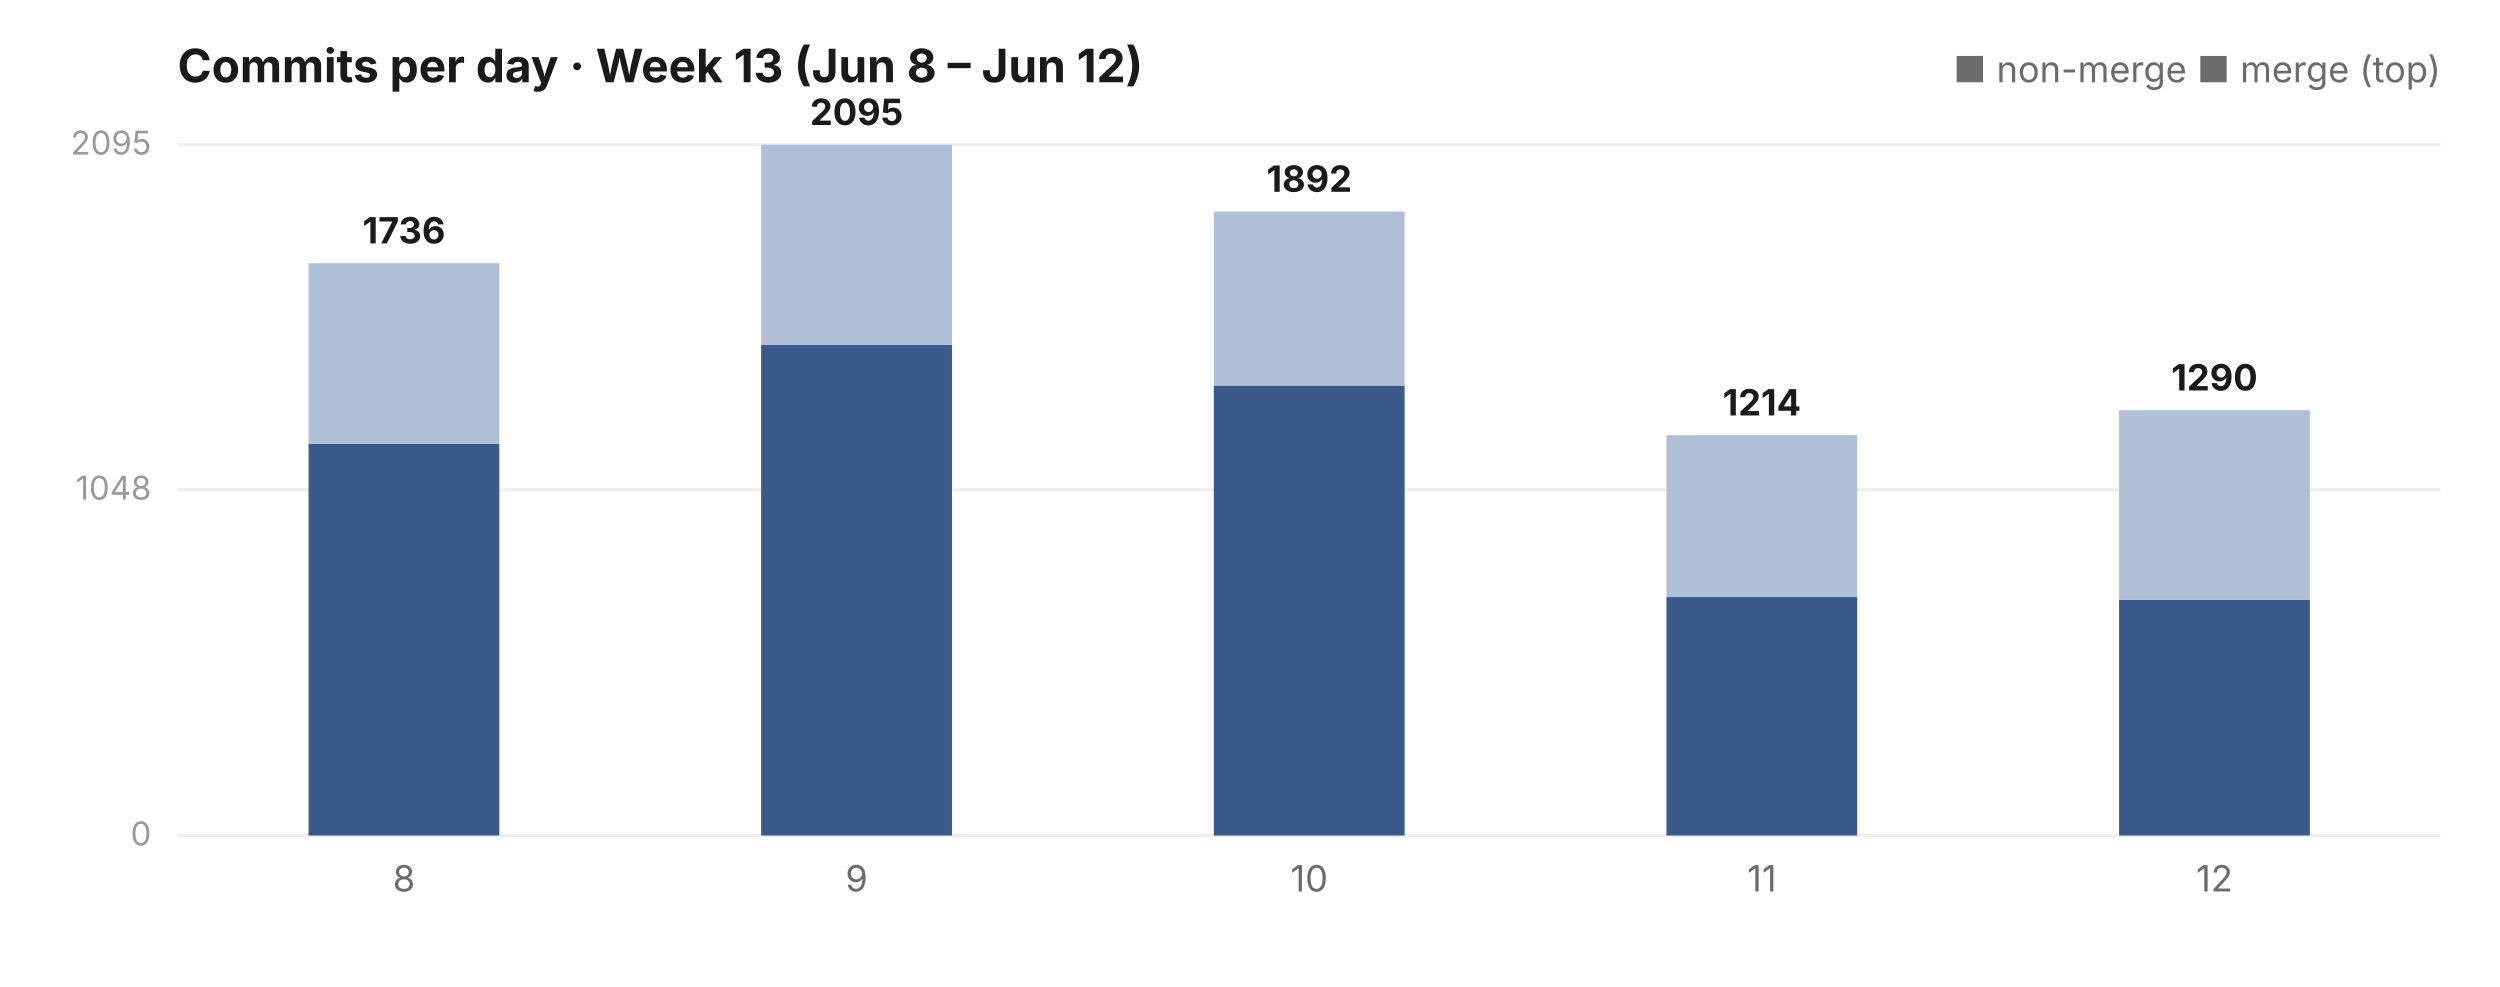
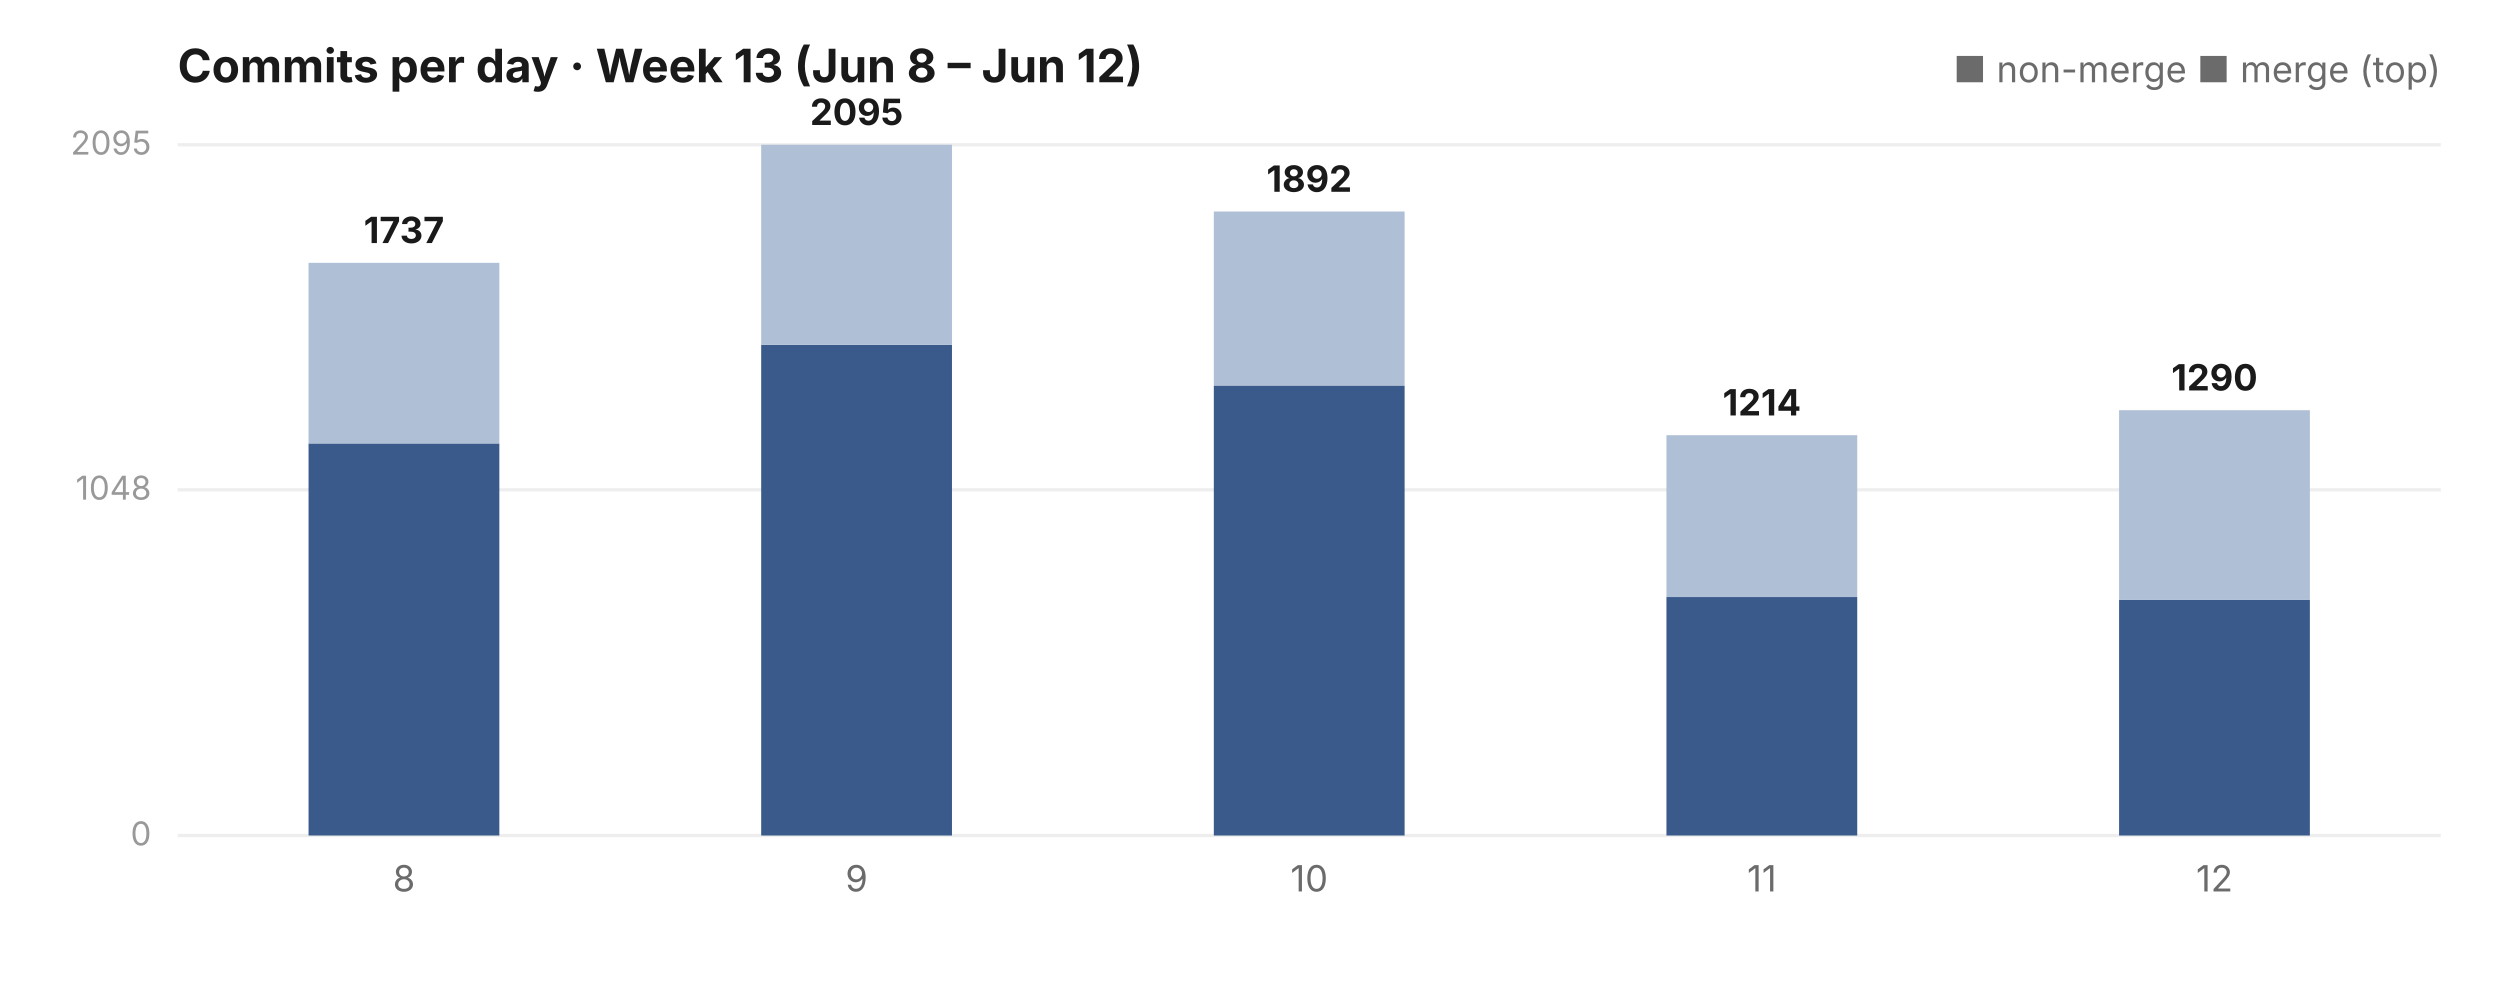
<svg xmlns="http://www.w3.org/2000/svg" viewBox="0 0 760 300" width="100%" style="font-family:-apple-system,Segoe UI,sans-serif;background:#fff;border:1px solid #e7e7e4;border-radius:8px">
  <text x="54" y="25" font-size="14" font-weight="700" fill="#1a1a1a">Commits per day · Week 13 (Jun 8 – Jun 12)</text>
  <text x="742" y="25" font-size="11" fill="#6b6b6b" text-anchor="end">■ non-merge ■ merge (top)</text>
  <line x1="54" y1="254.0" x2="742" y2="254.0" stroke="#eee" />
  <text x="46" y="257.0" font-size="10" fill="#999" text-anchor="end">0</text>
  <line x1="54" y1="148.9" x2="742" y2="148.9" stroke="#eee" />
  <text x="46" y="151.9" font-size="10" fill="#999" text-anchor="end">1048</text>
  <line x1="54" y1="44.0" x2="742" y2="44.0" stroke="#eee" />
  <text x="46" y="47.0" font-size="10" fill="#999" text-anchor="end">2095</text>
-   <rect x="93.8" y="134.9" width="58.0" height="119.1" fill="#3a5a8c" />
-   <rect x="93.8" y="80.0" width="58.0" height="54.9" fill="#aebfd6" />
+   <rect x="93.8" y="134.8" width="58.0" height="119.2" fill="#3a5a8c" />
+   <rect x="93.8" y="79.9" width="58.0" height="54.9" fill="#aebfd6" />
  <text x="122.8" y="271.0" font-size="11" fill="#6b6b6b" text-anchor="middle">8</text>
-   <text x="122.8" y="74.0" font-size="11" fill="#1a1a1a" text-anchor="middle" font-weight="700">1736</text>
+   <text x="122.8" y="73.9" font-size="11" fill="#1a1a1a" text-anchor="middle" font-weight="700">1737</text>
  <rect x="231.4" y="104.8" width="58.0" height="149.2" fill="#3a5a8c" />
  <rect x="231.4" y="44.0" width="58.0" height="60.8" fill="#aebfd6" />
  <text x="260.4" y="271.0" font-size="11" fill="#6b6b6b" text-anchor="middle">9</text>
  <text x="260.4" y="38.0" font-size="11" fill="#1a1a1a" text-anchor="middle" font-weight="700">2095</text>
  <rect x="369.0" y="117.2" width="58.0" height="136.8" fill="#3a5a8c" />
  <rect x="369.0" y="64.3" width="58.0" height="52.8" fill="#aebfd6" />
  <text x="398.0" y="271.0" font-size="11" fill="#6b6b6b" text-anchor="middle">10</text>
  <text x="398.0" y="58.3" font-size="11" fill="#1a1a1a" text-anchor="middle" font-weight="700">1892</text>
  <rect x="506.6" y="181.5" width="58.0" height="72.5" fill="#3a5a8c" />
  <rect x="506.6" y="132.3" width="58.0" height="49.2" fill="#aebfd6" />
  <text x="535.6" y="271.0" font-size="11" fill="#6b6b6b" text-anchor="middle">11</text>
  <text x="535.6" y="126.3" font-size="11" fill="#1a1a1a" text-anchor="middle" font-weight="700">1214</text>
  <rect x="644.2" y="182.3" width="58.0" height="71.7" fill="#3a5a8c" />
  <rect x="644.2" y="124.7" width="58.0" height="57.6" fill="#aebfd6" />
  <text x="673.2" y="271.0" font-size="11" fill="#6b6b6b" text-anchor="middle">12</text>
  <text x="673.2" y="118.7" font-size="11" fill="#1a1a1a" text-anchor="middle" font-weight="700">1290</text>
</svg>
